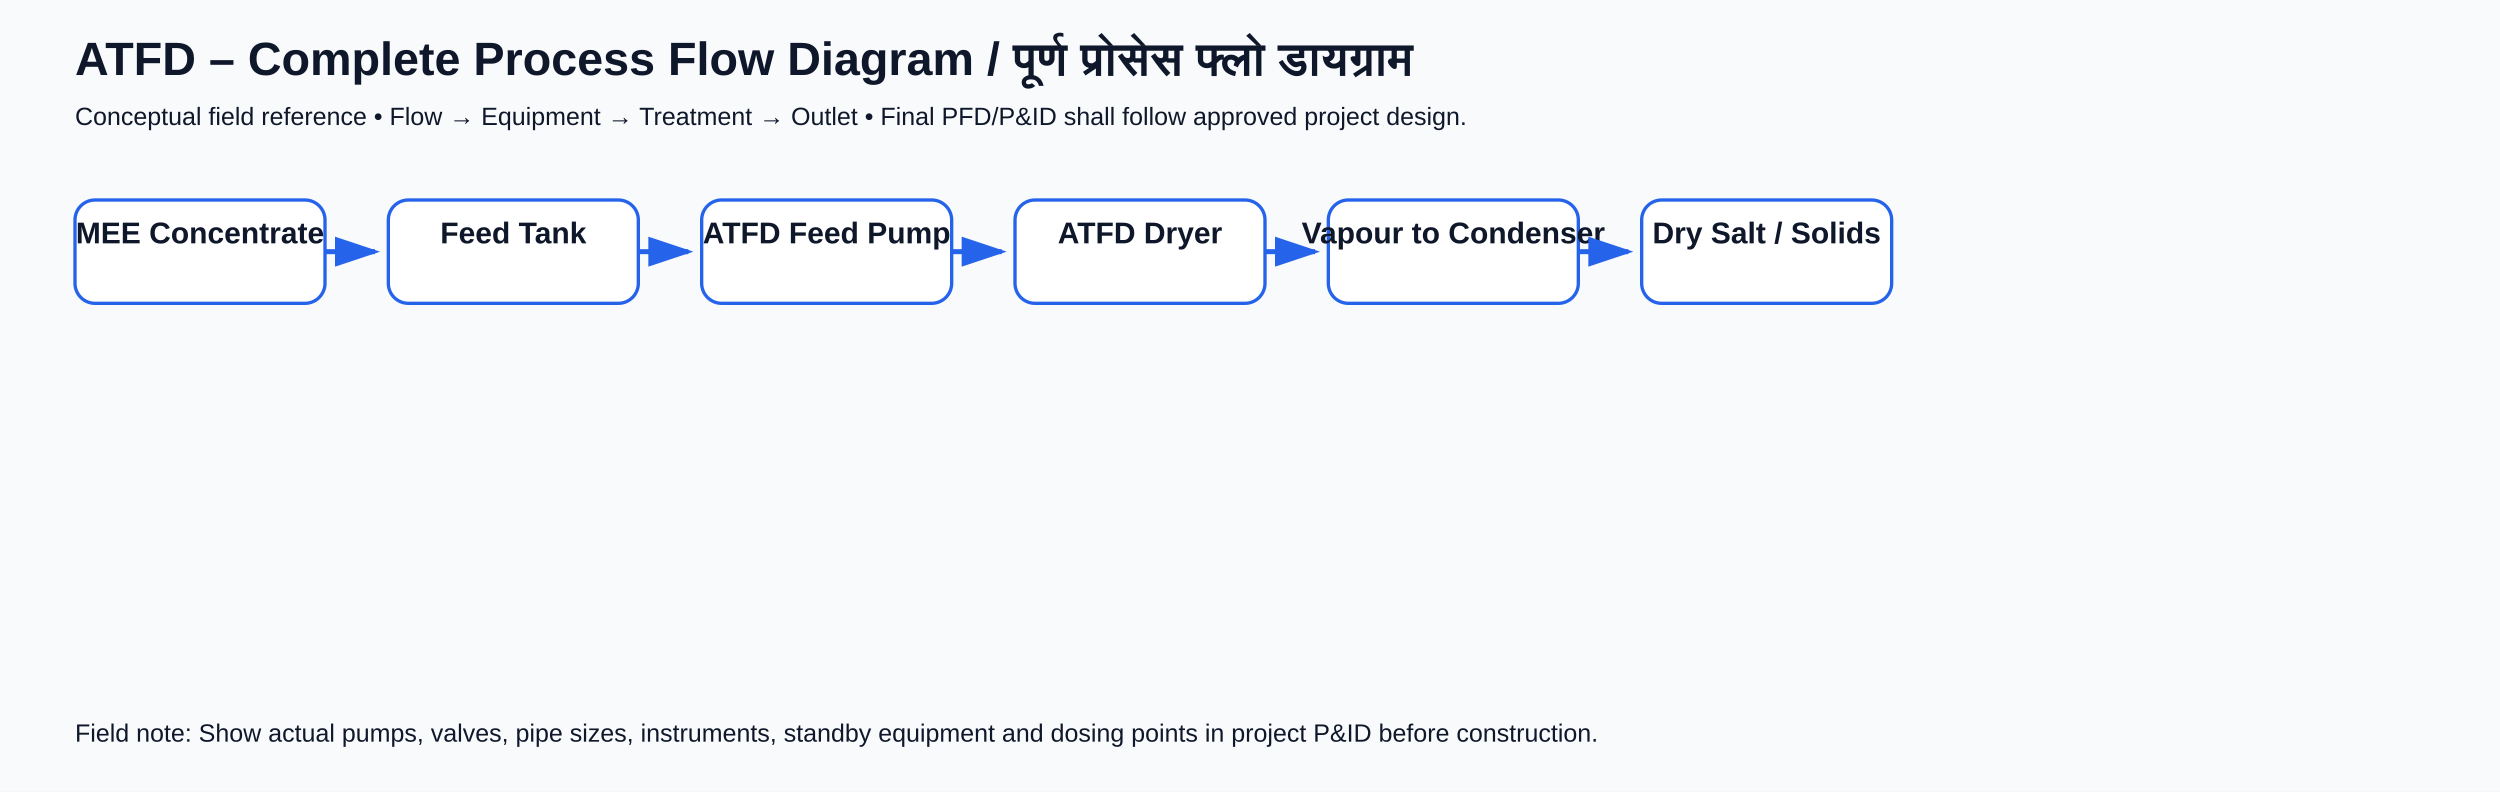
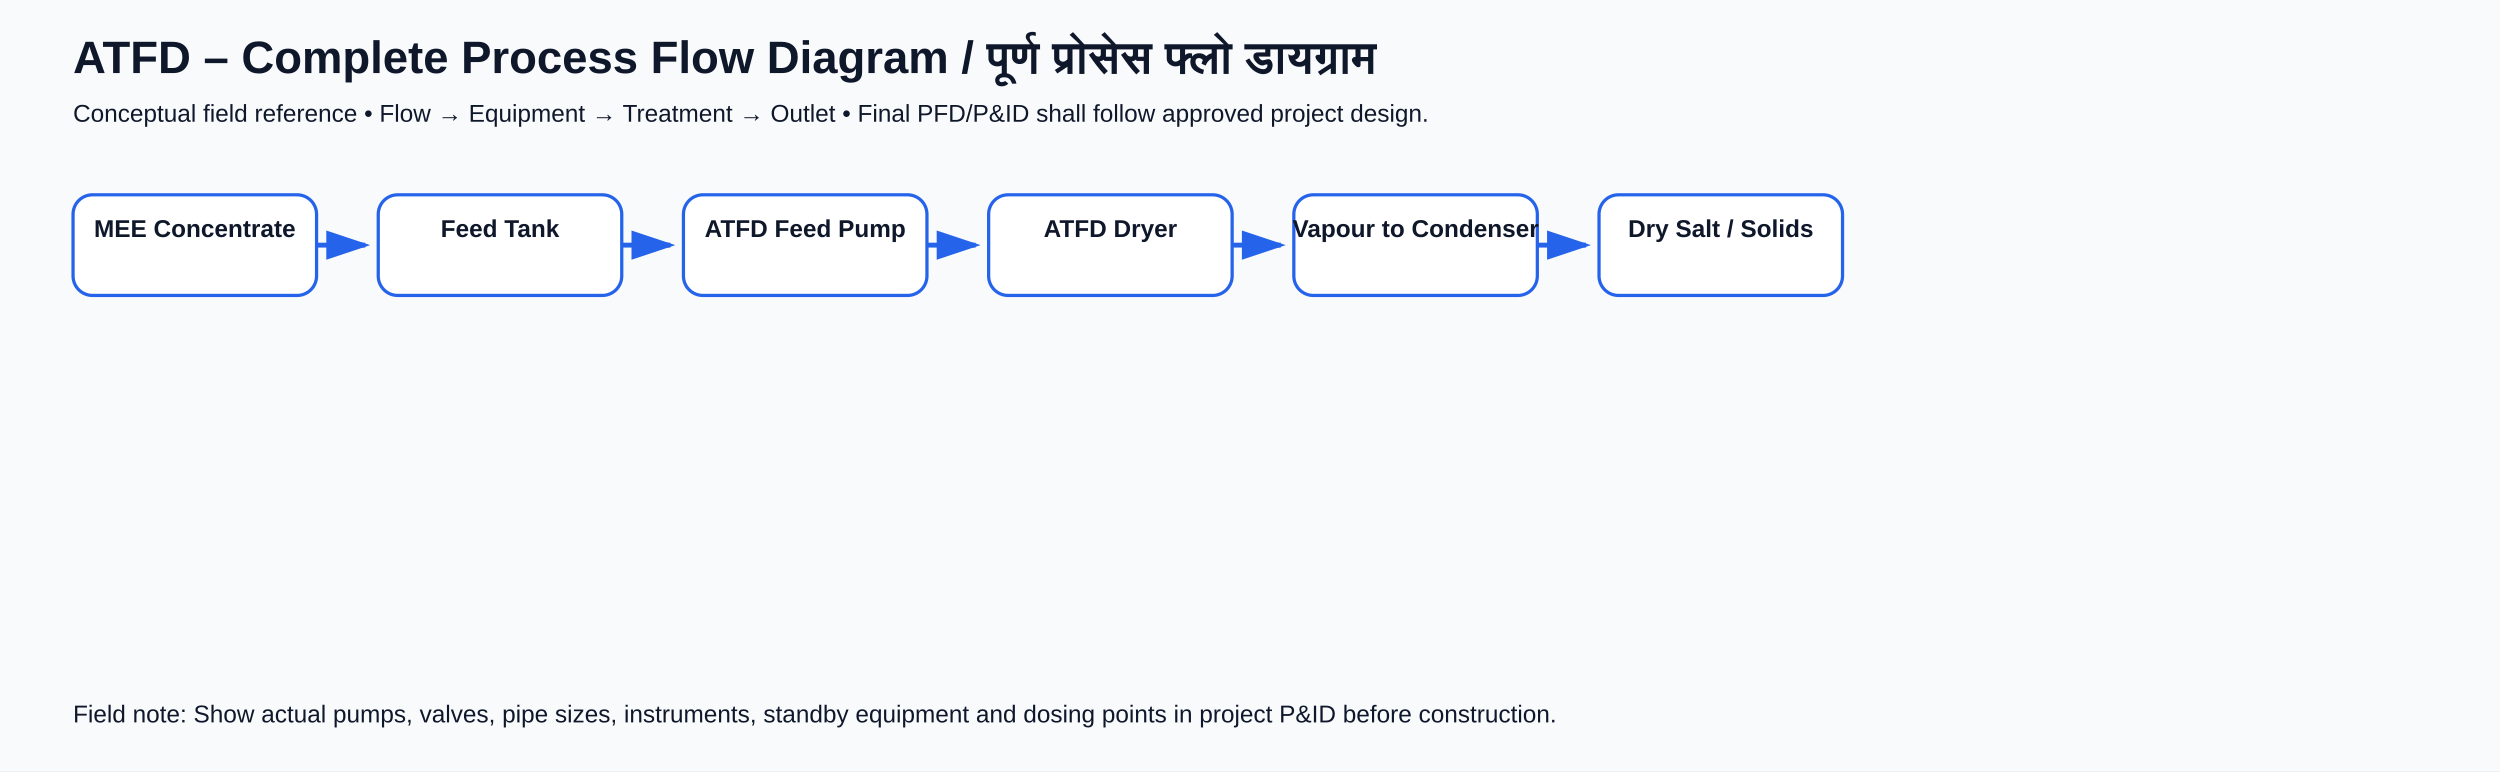
- <svg xmlns="http://www.w3.org/2000/svg" width="1500" height="475" viewBox="0 0 1500 475">
+ <svg xmlns="http://www.w3.org/2000/svg" width="1540" height="475" viewBox="0 0 1540 475">
  <defs>
    <marker id="a" markerWidth="10" markerHeight="10" refX="8" refY="3" orient="auto">
      <path d="M0,0 L0,6 L9,3 z" fill="#2563eb" />
    </marker>
-     <style>.t{font-family:Arial,sans-serif;fill:#0f172a}.b{fill:#fff;stroke:#2563eb;stroke-width:2}.l{stroke:#2563eb;stroke-width:3;fill:none;marker-end:url(#a)}.s{font-size:18px;font-weight:700}.n{font-size:15px}.h{font-size:28px;font-weight:700}</style>
+     <style>.t{font-family:Arial,sans-serif;fill:#0f172a}.b{fill:#fff;stroke:#2563eb;stroke-width:2}.l{stroke:#2563eb;stroke-width:3;fill:none;marker-end:url(#a)}.s{font-size:15px;font-weight:700}.n{font-size:15px}.h{font-size:28px;font-weight:700}</style>
  </defs>
  <rect width="100%" height="100%" fill="#f8fafc" />
  <text class="t h" x="45" y="45">ATFD – Complete Process Flow Diagram / पूर्ण प्रोसेस फ्लो डायग्राम</text>
  <text class="t n" x="45" y="75">Conceptual field reference • Flow → Equipment → Treatment → Outlet • Final PFD/P&amp;ID shall follow approved project design.</text>
  <rect class="b" x="45" y="120" rx="12" width="150" height="62" />
  <text class="t s" text-anchor="middle" x="120.0" y="146">MEE Concentrate</text>
  <rect class="b" x="233" y="120" rx="12" width="150" height="62" />
  <text class="t s" text-anchor="middle" x="308.0" y="146">Feed Tank</text>
  <rect class="b" x="421" y="120" rx="12" width="150" height="62" />
  <text class="t s" text-anchor="middle" x="496.0" y="146">ATFD Feed Pump</text>
  <rect class="b" x="609" y="120" rx="12" width="150" height="62" />
  <text class="t s" text-anchor="middle" x="684.0" y="146">ATFD Dryer</text>
  <rect class="b" x="797" y="120" rx="12" width="150" height="62" />
  <text class="t s" text-anchor="middle" x="872.0" y="146">Vapour to Condenser</text>
  <rect class="b" x="985" y="120" rx="12" width="150" height="62" />
  <text class="t s" text-anchor="middle" x="1060.0" y="146">Dry Salt / Solids</text>
  <path class="l" d="M195,151.0 L225,151.0" />
  <path class="l" d="M383,151.0 L413,151.0" />
  <path class="l" d="M571,151.0 L601,151.0" />
  <path class="l" d="M759,151.0 L789,151.0" />
  <path class="l" d="M947,151.0 L977,151.0" />
  <text class="t n" x="45" y="445">Field note: Show actual pumps, valves, pipe sizes, instruments, standby equipment and dosing points in project P&amp;ID before construction.</text>
</svg>
